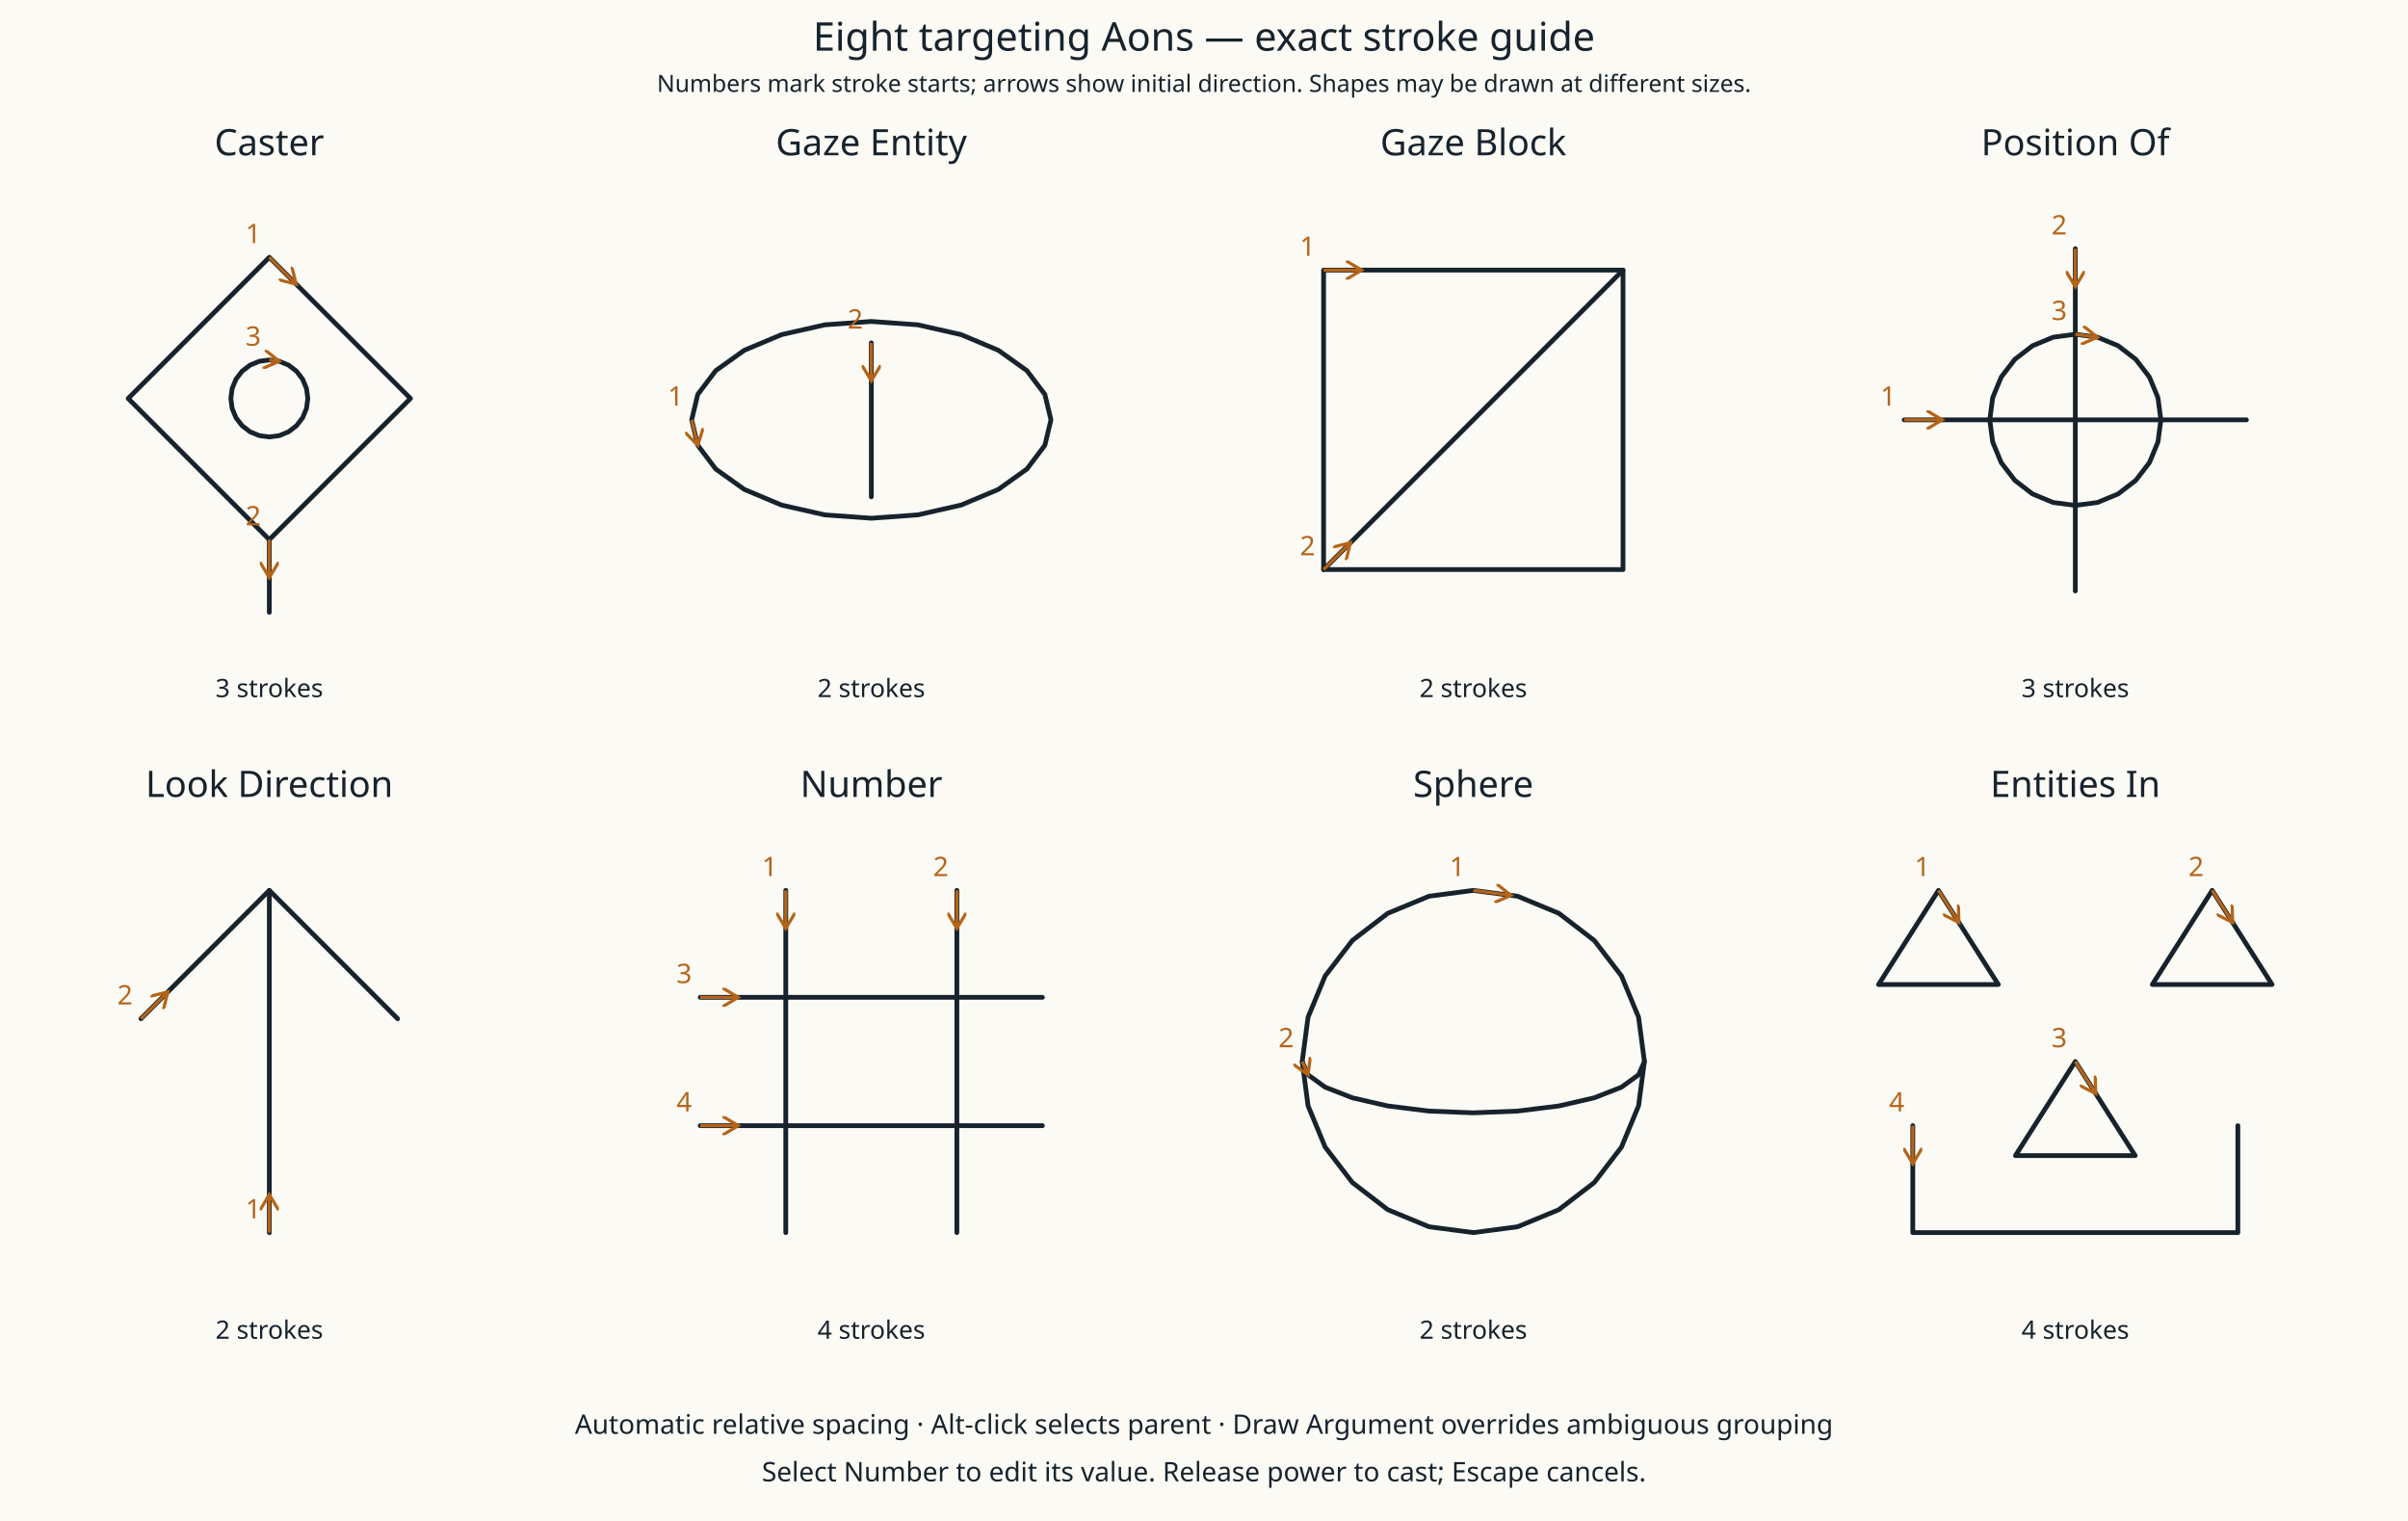
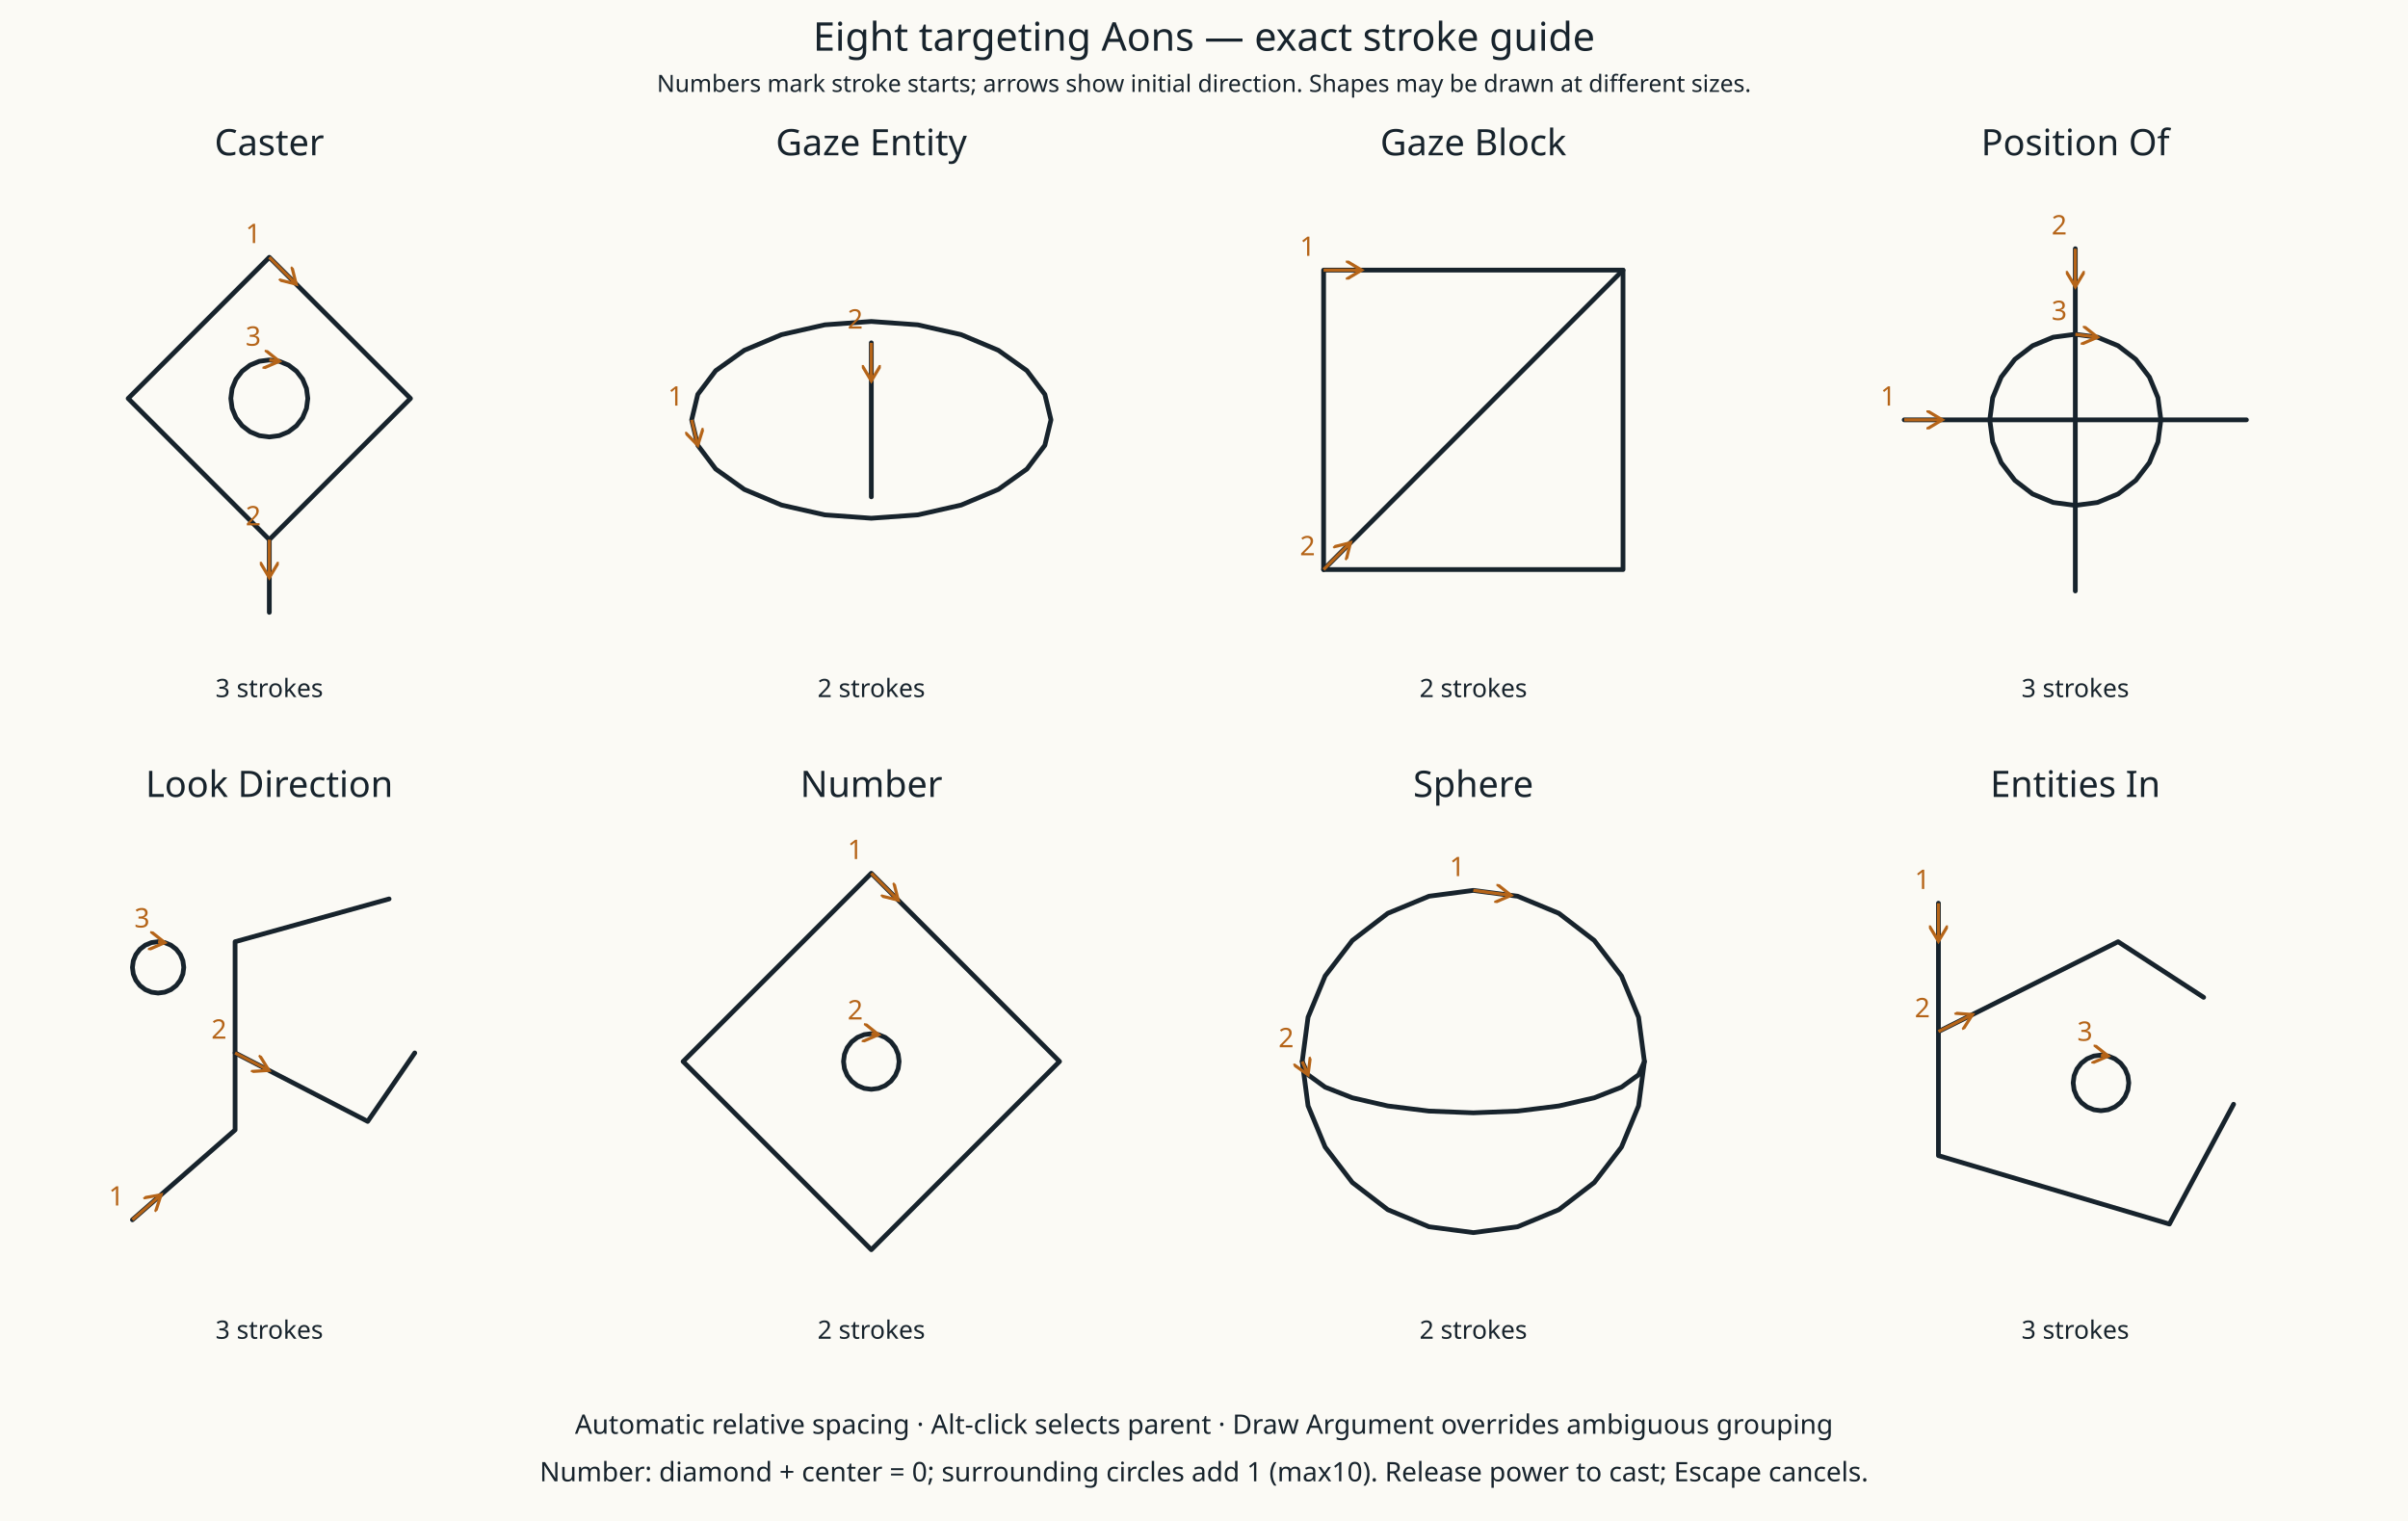
<svg xmlns="http://www.w3.org/2000/svg" width="1520" height="960" viewBox="0 0 1520 960">
  <defs>
    <marker id="arrow" markerWidth="6" markerHeight="6" refX="5" refY="3" orient="auto">
      <path d="M0,0 L5,3 L0,6" fill="none" stroke="#b56418" />
    </marker>
  </defs>
  <rect width="1520" height="960" fill="#fbfaf5" />
  <g font-family="sans-serif" fill="#17232c">
    <text x="760" y="32" font-size="25" text-anchor="middle">Eight targeting Aons — exact stroke guide</text>
    <text x="760" y="58" font-size="15" text-anchor="middle">Numbers mark stroke starts; arrows show initial direction. Shapes may be drawn at different sizes.</text>
    <text x="170" y="98" font-size="23" text-anchor="middle">Caster</text>
    <polyline points="170.00,162.40 259.10,251.50 170.00,340.60 80.90,251.50 170.00,162.40" fill="none" stroke="#17232c" stroke-width="3" stroke-linecap="round" stroke-linejoin="round" />
    <text x="155.00" y="153.40" font-size="17" fill="#b56418">1</text>
    <path d="M170.00,162.40 l16.97,16.97" stroke="#b56418" stroke-width="2" marker-end="url(#arrow)" />
    <polyline points="170.00,340.60 170.00,386.50" fill="none" stroke="#17232c" stroke-width="3" stroke-linecap="round" stroke-linejoin="round" />
    <text x="155.00" y="331.60" font-size="17" fill="#b56418">2</text>
    <path d="M170.00,340.60 l0.00,24.00" stroke="#b56418" stroke-width="2" marker-end="url(#arrow)" />
    <polyline points="170.00,227.20 176.29,228.03 182.15,230.46 187.18,234.32 191.04,239.35 193.47,245.21 194.30,251.50 193.47,257.79 191.04,263.65 187.18,268.68 182.15,272.54 176.29,274.97 170.00,275.80 163.71,274.97 157.85,272.54 152.82,268.68 148.96,263.65 146.53,257.79 145.70,251.50 146.53,245.21 148.96,239.35 152.82,234.32 157.85,230.46 163.71,228.03 170.00,227.20" fill="none" stroke="#17232c" stroke-width="3" stroke-linecap="round" stroke-linejoin="round" />
    <text x="155.00" y="218.20" font-size="17" fill="#b56418">3</text>
    <path d="M170.00,227.20 l6.29,0.83" stroke="#b56418" stroke-width="2" marker-end="url(#arrow)" />
    <text x="170" y="440" font-size="16" text-anchor="middle">3 strokes</text>
    <text x="550" y="98" font-size="23" text-anchor="middle">Gaze Entity</text>
    <polyline points="436.60,265.00 440.46,281.07 451.79,296.05 469.82,308.91 493.30,318.78 520.65,324.98 550.00,327.10 579.35,324.98 606.70,318.78 630.18,308.91 648.21,296.05 659.54,281.07 663.40,265.00 659.54,248.93 648.21,233.95 630.18,221.09 606.70,211.22 579.35,205.02 550.00,202.90 520.65,205.02 493.30,211.22 469.82,221.09 451.79,233.95 440.46,248.93 436.60,265.00" fill="none" stroke="#17232c" stroke-width="3" stroke-linecap="round" stroke-linejoin="round" />
    <text x="421.60" y="256.00" font-size="17" fill="#b56418">1</text>
    <path d="M436.60,265.00 l3.86,16.07" stroke="#b56418" stroke-width="2" marker-end="url(#arrow)" />
    <polyline points="550.00,216.40 550.00,313.60" fill="none" stroke="#17232c" stroke-width="3" stroke-linecap="round" stroke-linejoin="round" />
    <text x="535.00" y="207.40" font-size="17" fill="#b56418">2</text>
    <path d="M550.00,216.40 l0.00,24.00" stroke="#b56418" stroke-width="2" marker-end="url(#arrow)" />
    <text x="550" y="440" font-size="16" text-anchor="middle">2 strokes</text>
    <text x="930" y="98" font-size="23" text-anchor="middle">Gaze Block</text>
    <polyline points="835.50,170.50 1024.50,170.50 1024.50,359.50 835.50,359.50 835.50,170.50" fill="none" stroke="#17232c" stroke-width="3" stroke-linecap="round" stroke-linejoin="round" />
    <text x="820.50" y="161.50" font-size="17" fill="#b56418">1</text>
    <path d="M835.50,170.50 l24.00,0.00" stroke="#b56418" stroke-width="2" marker-end="url(#arrow)" />
    <polyline points="835.50,359.50 1024.50,170.50" fill="none" stroke="#17232c" stroke-width="3" stroke-linecap="round" stroke-linejoin="round" />
    <text x="820.50" y="350.50" font-size="17" fill="#b56418">2</text>
    <path d="M835.50,359.50 l16.97,-16.97" stroke="#b56418" stroke-width="2" marker-end="url(#arrow)" />
    <text x="930" y="440" font-size="16" text-anchor="middle">2 strokes</text>
    <text x="1310" y="98" font-size="23" text-anchor="middle">Position Of</text>
    <polyline points="1202.00,265.00 1418.00,265.00" fill="none" stroke="#17232c" stroke-width="3" stroke-linecap="round" stroke-linejoin="round" />
    <text x="1187.00" y="256.00" font-size="17" fill="#b56418">1</text>
    <path d="M1202.00,265.00 l24.00,0.00" stroke="#b56418" stroke-width="2" marker-end="url(#arrow)" />
    <polyline points="1310.00,157.00 1310.00,373.00" fill="none" stroke="#17232c" stroke-width="3" stroke-linecap="round" stroke-linejoin="round" />
    <text x="1295.00" y="148.00" font-size="17" fill="#b56418">2</text>
    <path d="M1310.00,157.00 l0.00,24.00" stroke="#b56418" stroke-width="2" marker-end="url(#arrow)" />
    <polyline points="1310.00,211.00 1323.98,212.84 1337.00,218.23 1348.18,226.82 1356.77,238.00 1362.16,251.02 1364.00,265.00 1362.16,278.98 1356.77,292.00 1348.18,303.18 1337.00,311.77 1323.98,317.16 1310.00,319.00 1296.02,317.16 1283.00,311.77 1271.82,303.18 1263.23,292.00 1257.84,278.98 1256.00,265.00 1257.84,251.02 1263.23,238.00 1271.82,226.82 1283.00,218.23 1296.02,212.84 1310.00,211.00" fill="none" stroke="#17232c" stroke-width="3" stroke-linecap="round" stroke-linejoin="round" />
    <text x="1295.00" y="202.00" font-size="17" fill="#b56418">3</text>
    <path d="M1310.00,211.00 l13.98,1.84" stroke="#b56418" stroke-width="2" marker-end="url(#arrow)" />
    <text x="1310" y="440" font-size="16" text-anchor="middle">3 strokes</text>
    <text x="170" y="503" font-size="23" text-anchor="middle">Look Direction</text>
-     <polyline points="170.00,778.00 170.00,562.00" fill="none" stroke="#17232c" stroke-width="3" stroke-linecap="round" stroke-linejoin="round" />
-     <text x="155.00" y="769.00" font-size="17" fill="#b56418">1</text>
-     <path d="M170.00,778.00 l0.00,-24.00" stroke="#b56418" stroke-width="2" marker-end="url(#arrow)" />
-     <polyline points="89.00,643.00 170.00,562.00 251.00,643.00" fill="none" stroke="#17232c" stroke-width="3" stroke-linecap="round" stroke-linejoin="round" />
-     <text x="74.00" y="634.00" font-size="17" fill="#b56418">2</text>
-     <path d="M89.00,643.00 l16.97,-16.97" stroke="#b56418" stroke-width="2" marker-end="url(#arrow)" />
-     <text x="170" y="845" font-size="16" text-anchor="middle">2 strokes</text>
+     <polyline points="83.60,769.90 148.40,713.20 148.40,594.40 245.60,567.40" fill="none" stroke="#17232c" stroke-width="3" stroke-linecap="round" stroke-linejoin="round" />
+     <text x="68.60" y="760.90" font-size="17" fill="#b56418">1</text>
+     <path d="M83.60,769.90 l18.06,-15.80" stroke="#b56418" stroke-width="2" marker-end="url(#arrow)" />
+     <polyline points="148.40,664.60 232.10,707.80 261.80,664.60" fill="none" stroke="#17232c" stroke-width="3" stroke-linecap="round" stroke-linejoin="round" />
+     <text x="133.40" y="655.60" font-size="17" fill="#b56418">2</text>
+     <path d="M148.40,664.60 l21.33,11.01" stroke="#b56418" stroke-width="2" marker-end="url(#arrow)" />
+     <polyline points="99.80,594.40 103.99,594.95 107.90,596.57 111.26,599.14 113.83,602.50 115.45,606.41 116.00,610.60 115.45,614.79 113.83,618.70 111.26,622.06 107.90,624.63 103.99,626.25 99.80,626.80 95.61,626.25 91.70,624.63 88.34,622.06 85.77,618.70 84.15,614.79 83.60,610.60 84.15,606.41 85.77,602.50 88.34,599.14 91.70,596.57 95.61,594.95 99.80,594.40" fill="none" stroke="#17232c" stroke-width="3" stroke-linecap="round" stroke-linejoin="round" />
+     <text x="84.80" y="585.40" font-size="17" fill="#b56418">3</text>
+     <path d="M99.80,594.40 l4.19,0.55" stroke="#b56418" stroke-width="2" marker-end="url(#arrow)" />
+     <text x="170" y="845" font-size="16" text-anchor="middle">3 strokes</text>
    <text x="550" y="503" font-size="23" text-anchor="middle">Number</text>
-     <polyline points="496.00,562.00 496.00,778.00" fill="none" stroke="#17232c" stroke-width="3" stroke-linecap="round" stroke-linejoin="round" />
-     <text x="481.00" y="553.00" font-size="17" fill="#b56418">1</text>
-     <path d="M496.00,562.00 l0.00,24.00" stroke="#b56418" stroke-width="2" marker-end="url(#arrow)" />
-     <polyline points="604.00,562.00 604.00,778.00" fill="none" stroke="#17232c" stroke-width="3" stroke-linecap="round" stroke-linejoin="round" />
-     <text x="589.00" y="553.00" font-size="17" fill="#b56418">2</text>
-     <path d="M604.00,562.00 l0.00,24.00" stroke="#b56418" stroke-width="2" marker-end="url(#arrow)" />
-     <polyline points="442.00,629.50 658.00,629.50" fill="none" stroke="#17232c" stroke-width="3" stroke-linecap="round" stroke-linejoin="round" />
-     <text x="427.00" y="620.50" font-size="17" fill="#b56418">3</text>
-     <path d="M442.00,629.50 l24.00,0.00" stroke="#b56418" stroke-width="2" marker-end="url(#arrow)" />
-     <polyline points="442.00,710.50 658.00,710.50" fill="none" stroke="#17232c" stroke-width="3" stroke-linecap="round" stroke-linejoin="round" />
-     <text x="427.00" y="701.50" font-size="17" fill="#b56418">4</text>
-     <path d="M442.00,710.50 l24.00,0.00" stroke="#b56418" stroke-width="2" marker-end="url(#arrow)" />
-     <text x="550" y="845" font-size="16" text-anchor="middle">4 strokes</text>
+     <polyline points="550.00,551.20 668.80,670.00 550.00,788.80 431.20,670.00 550.00,551.20" fill="none" stroke="#17232c" stroke-width="3" stroke-linecap="round" stroke-linejoin="round" />
+     <text x="535.00" y="542.20" font-size="17" fill="#b56418">1</text>
+     <path d="M550.00,551.20 l16.97,16.97" stroke="#b56418" stroke-width="2" marker-end="url(#arrow)" />
+     <polyline points="550.00,652.45 554.54,653.05 558.77,654.80 562.41,657.59 565.20,661.23 566.95,665.46 567.55,670.00 566.95,674.54 565.20,678.77 562.41,682.41 558.77,685.20 554.54,686.95 550.00,687.55 545.46,686.95 541.23,685.20 537.59,682.41 534.80,678.77 533.05,674.54 532.45,670.00 533.05,665.46 534.80,661.23 537.59,657.59 541.23,654.80 545.46,653.05 550.00,652.45" fill="none" stroke="#17232c" stroke-width="3" stroke-linecap="round" stroke-linejoin="round" />
+     <text x="535.00" y="643.45" font-size="17" fill="#b56418">2</text>
+     <path d="M550.00,652.45 l4.54,0.60" stroke="#b56418" stroke-width="2" marker-end="url(#arrow)" />
+     <text x="550" y="845" font-size="16" text-anchor="middle">2 strokes</text>
    <text x="930" y="503" font-size="23" text-anchor="middle">Sphere</text>
    <polyline points="930.00,562.00 957.95,565.68 984.00,576.47 1006.37,593.63 1023.53,616.00 1034.32,642.05 1038.00,670.00 1034.32,697.95 1023.53,724.00 1006.37,746.37 984.00,763.53 957.95,774.32 930.00,778.00 902.05,774.32 876.00,763.53 853.63,746.37 836.47,724.00 825.68,697.95 822.00,670.00 825.68,642.05 836.47,616.00 853.63,593.63 876.00,576.47 902.05,565.68 930.00,562.00" fill="none" stroke="#17232c" stroke-width="3" stroke-linecap="round" stroke-linejoin="round" />
    <text x="915.00" y="553.00" font-size="17" fill="#b56418">1</text>
    <path d="M930.00,562.00 l23.79,3.13" stroke="#b56418" stroke-width="2" marker-end="url(#arrow)" />
    <polyline points="822.00,670.00 825.68,678.39 836.47,686.20 853.63,692.91 876.00,698.06 902.05,701.30 930.00,702.40 957.95,701.30 984.00,698.06 1006.37,692.91 1023.53,686.20 1034.32,678.39 1038.00,670.00" fill="none" stroke="#17232c" stroke-width="3" stroke-linecap="round" stroke-linejoin="round" />
    <text x="807.00" y="661.00" font-size="17" fill="#b56418">2</text>
    <path d="M822.00,670.00 l3.68,8.39" stroke="#b56418" stroke-width="2" marker-end="url(#arrow)" />
    <text x="930" y="845" font-size="16" text-anchor="middle">2 strokes</text>
    <text x="1310" y="503" font-size="23" text-anchor="middle">Entities In</text>
-     <polyline points="1223.60,562.00 1261.40,621.40 1185.80,621.40 1223.60,562.00" fill="none" stroke="#17232c" stroke-width="3" stroke-linecap="round" stroke-linejoin="round" />
-     <text x="1208.60" y="553.00" font-size="17" fill="#b56418">1</text>
-     <path d="M1223.60,562.00 l12.89,20.25" stroke="#b56418" stroke-width="2" marker-end="url(#arrow)" />
-     <polyline points="1396.40,562.00 1434.20,621.40 1358.60,621.40 1396.40,562.00" fill="none" stroke="#17232c" stroke-width="3" stroke-linecap="round" stroke-linejoin="round" />
-     <text x="1381.40" y="553.00" font-size="17" fill="#b56418">2</text>
-     <path d="M1396.40,562.00 l12.89,20.25" stroke="#b56418" stroke-width="2" marker-end="url(#arrow)" />
-     <polyline points="1310.00,670.00 1347.80,729.40 1272.20,729.40 1310.00,670.00" fill="none" stroke="#17232c" stroke-width="3" stroke-linecap="round" stroke-linejoin="round" />
-     <text x="1295.00" y="661.00" font-size="17" fill="#b56418">3</text>
-     <path d="M1310.00,670.00 l12.89,20.25" stroke="#b56418" stroke-width="2" marker-end="url(#arrow)" />
-     <polyline points="1207.40,710.50 1207.40,778.00 1412.60,778.00 1412.60,710.50" fill="none" stroke="#17232c" stroke-width="3" stroke-linecap="round" stroke-linejoin="round" />
-     <text x="1192.40" y="701.50" font-size="17" fill="#b56418">4</text>
-     <path d="M1207.40,710.50 l0.00,24.00" stroke="#b56418" stroke-width="2" marker-end="url(#arrow)" />
-     <text x="1310" y="845" font-size="16" text-anchor="middle">4 strokes</text>
+     <polyline points="1223.60,570.10 1223.60,729.40 1369.40,772.60 1409.90,697.00" fill="none" stroke="#17232c" stroke-width="3" stroke-linecap="round" stroke-linejoin="round" />
+     <text x="1208.60" y="561.10" font-size="17" fill="#b56418">1</text>
+     <path d="M1223.60,570.10 l0.00,24.00" stroke="#b56418" stroke-width="2" marker-end="url(#arrow)" />
+     <polyline points="1223.60,651.10 1337.00,594.40 1391.00,629.50" fill="none" stroke="#17232c" stroke-width="3" stroke-linecap="round" stroke-linejoin="round" />
+     <text x="1208.60" y="642.10" font-size="17" fill="#b56418">2</text>
+     <path d="M1223.60,651.10 l21.47,-10.73" stroke="#b56418" stroke-width="2" marker-end="url(#arrow)" />
+     <polyline points="1326.20,665.95 1330.74,666.55 1334.97,668.30 1338.61,671.09 1341.40,674.73 1343.15,678.96 1343.75,683.50 1343.15,688.04 1341.40,692.27 1338.61,695.91 1334.97,698.70 1330.74,700.45 1326.20,701.05 1321.66,700.45 1317.42,698.70 1313.79,695.91 1311.00,692.27 1309.25,688.04 1308.65,683.50 1309.25,678.96 1311.00,674.73 1313.79,671.09 1317.42,668.30 1321.66,666.55 1326.20,665.95" fill="none" stroke="#17232c" stroke-width="3" stroke-linecap="round" stroke-linejoin="round" />
+     <text x="1311.20" y="656.95" font-size="17" fill="#b56418">3</text>
+     <path d="M1326.20,665.95 l4.54,0.60" stroke="#b56418" stroke-width="2" marker-end="url(#arrow)" />
+     <text x="1310" y="845" font-size="16" text-anchor="middle">3 strokes</text>
    <text x="760" y="905" font-size="17" text-anchor="middle">Automatic relative spacing · Alt-click selects parent · Draw Argument overrides ambiguous grouping</text>
-     <text x="760" y="935" font-size="17" text-anchor="middle">Select Number to edit its value. Release power to cast; Escape cancels.</text>
+     <text x="760" y="935" font-size="17" text-anchor="middle">Number: diamond + center = 0; surrounding circles add 1 (max10). Release power to cast; Escape cancels.</text>
  </g>
</svg>
